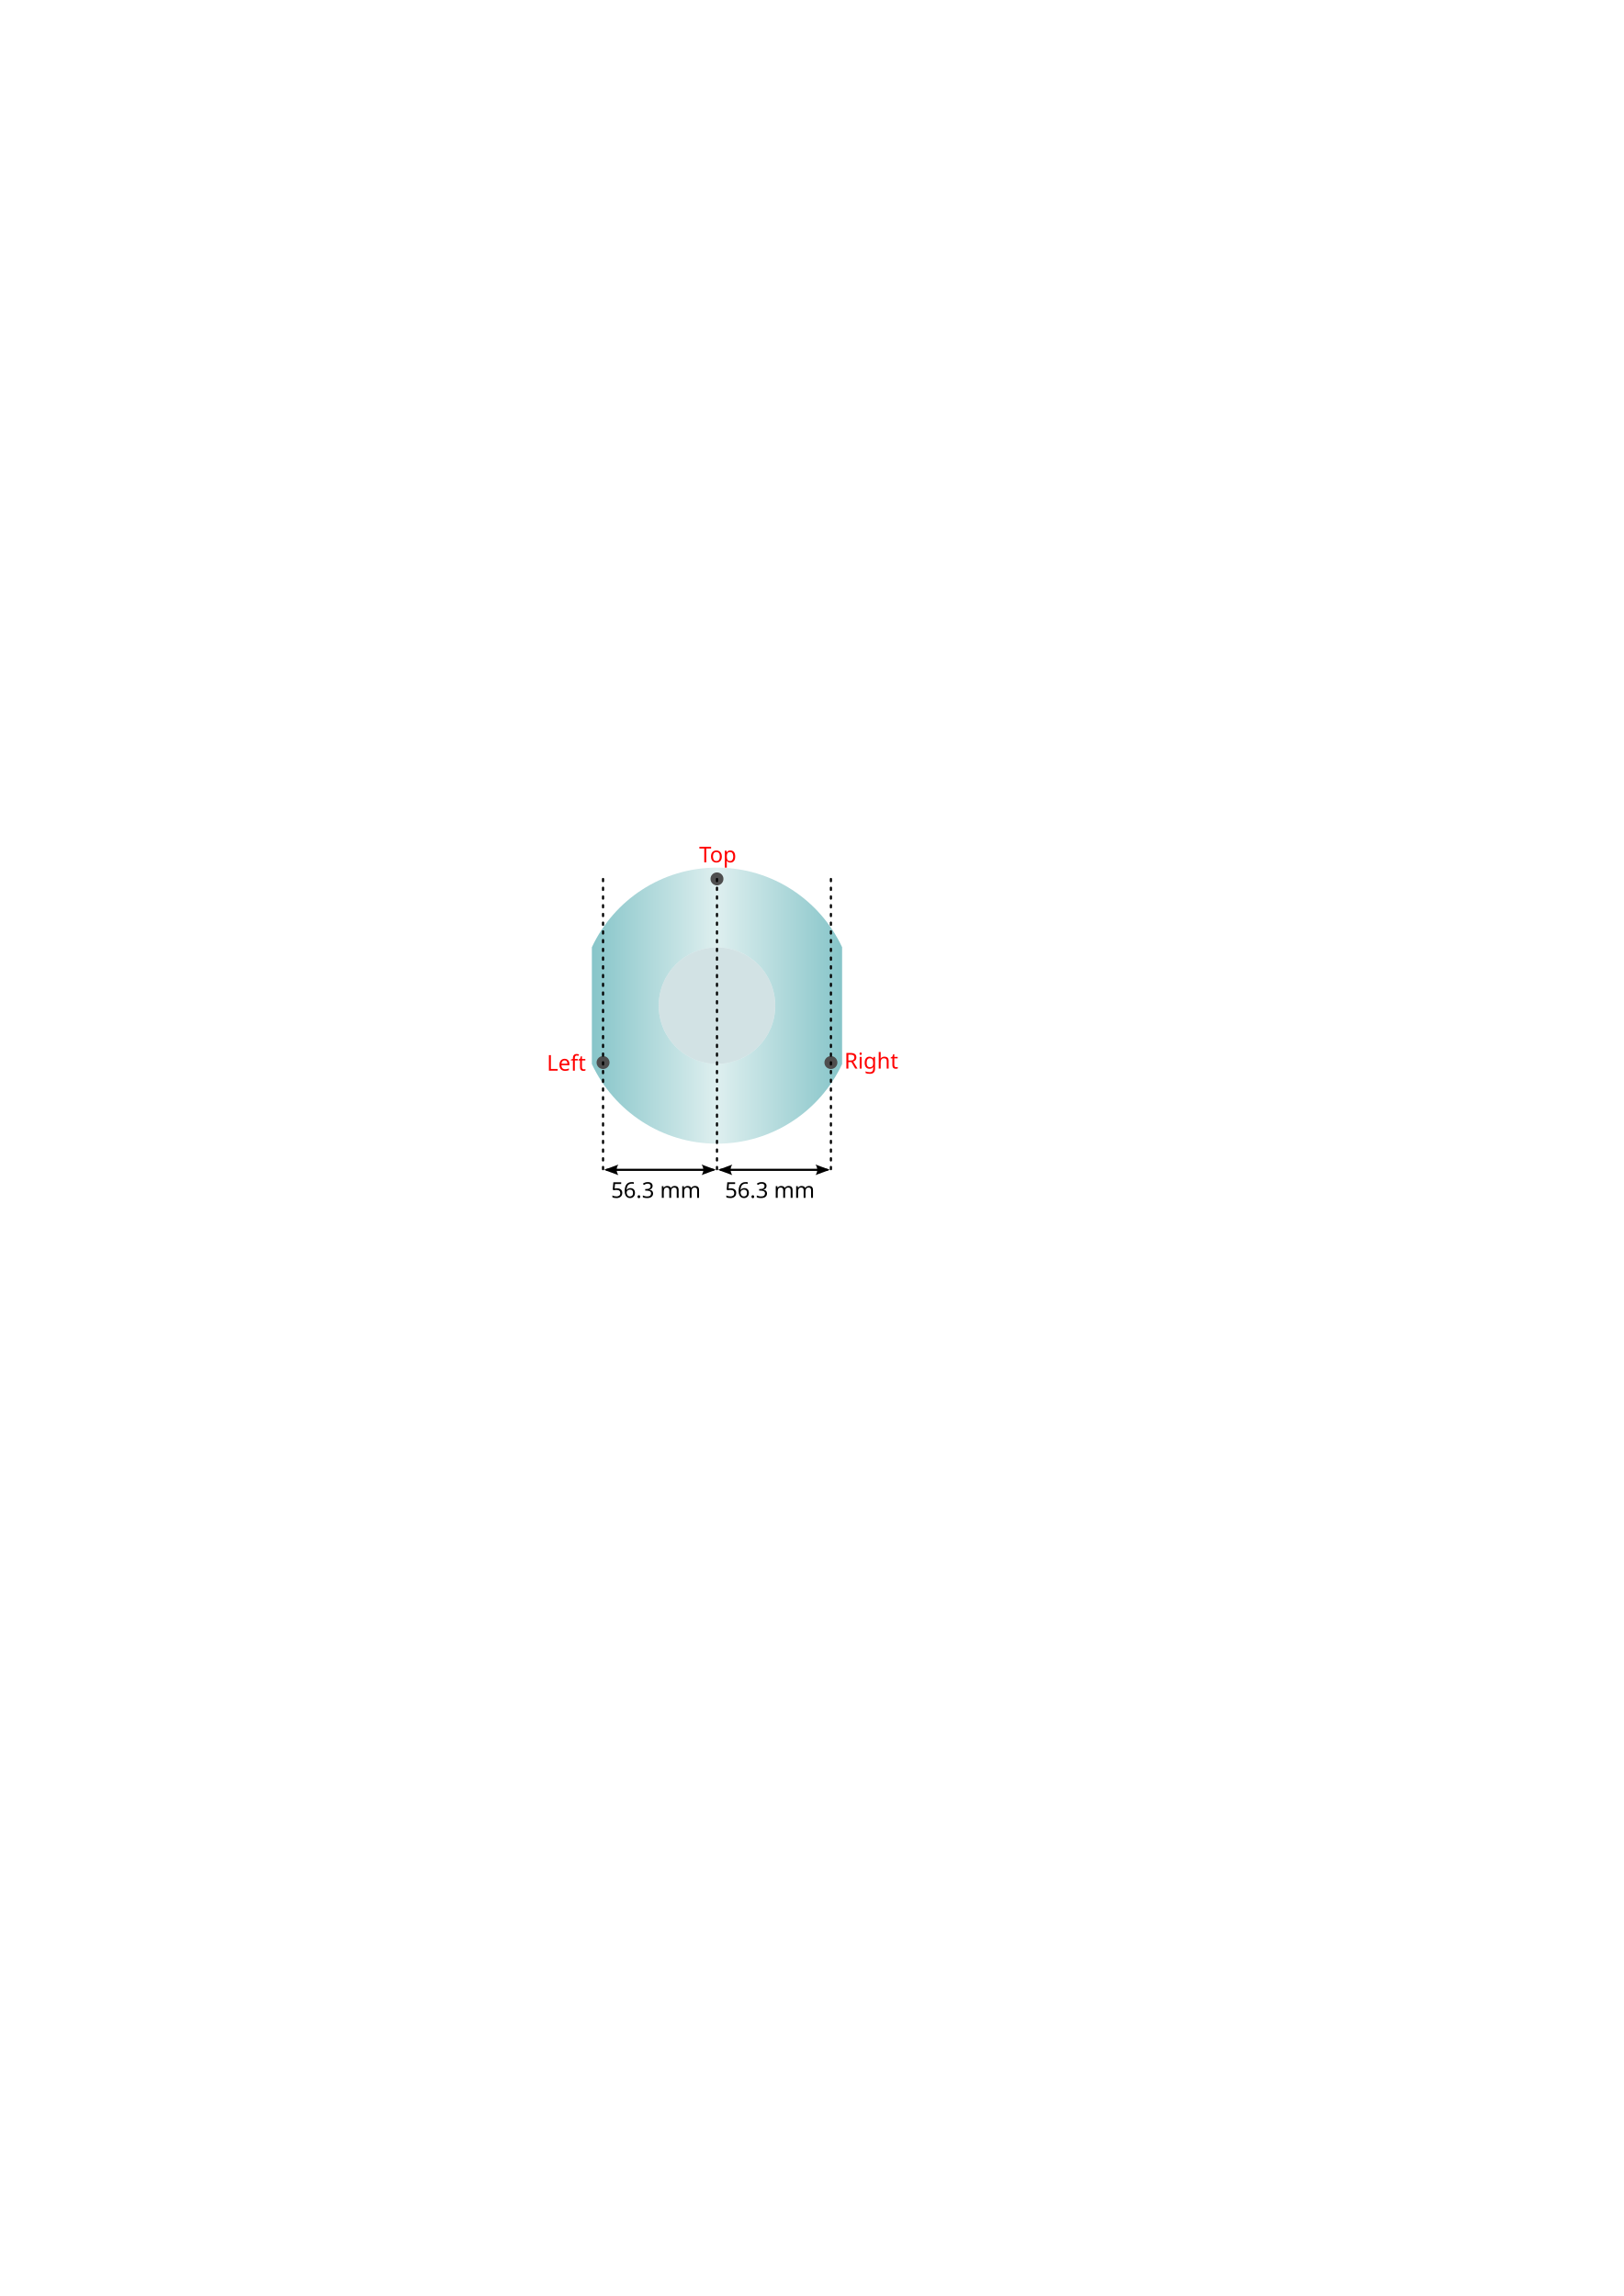
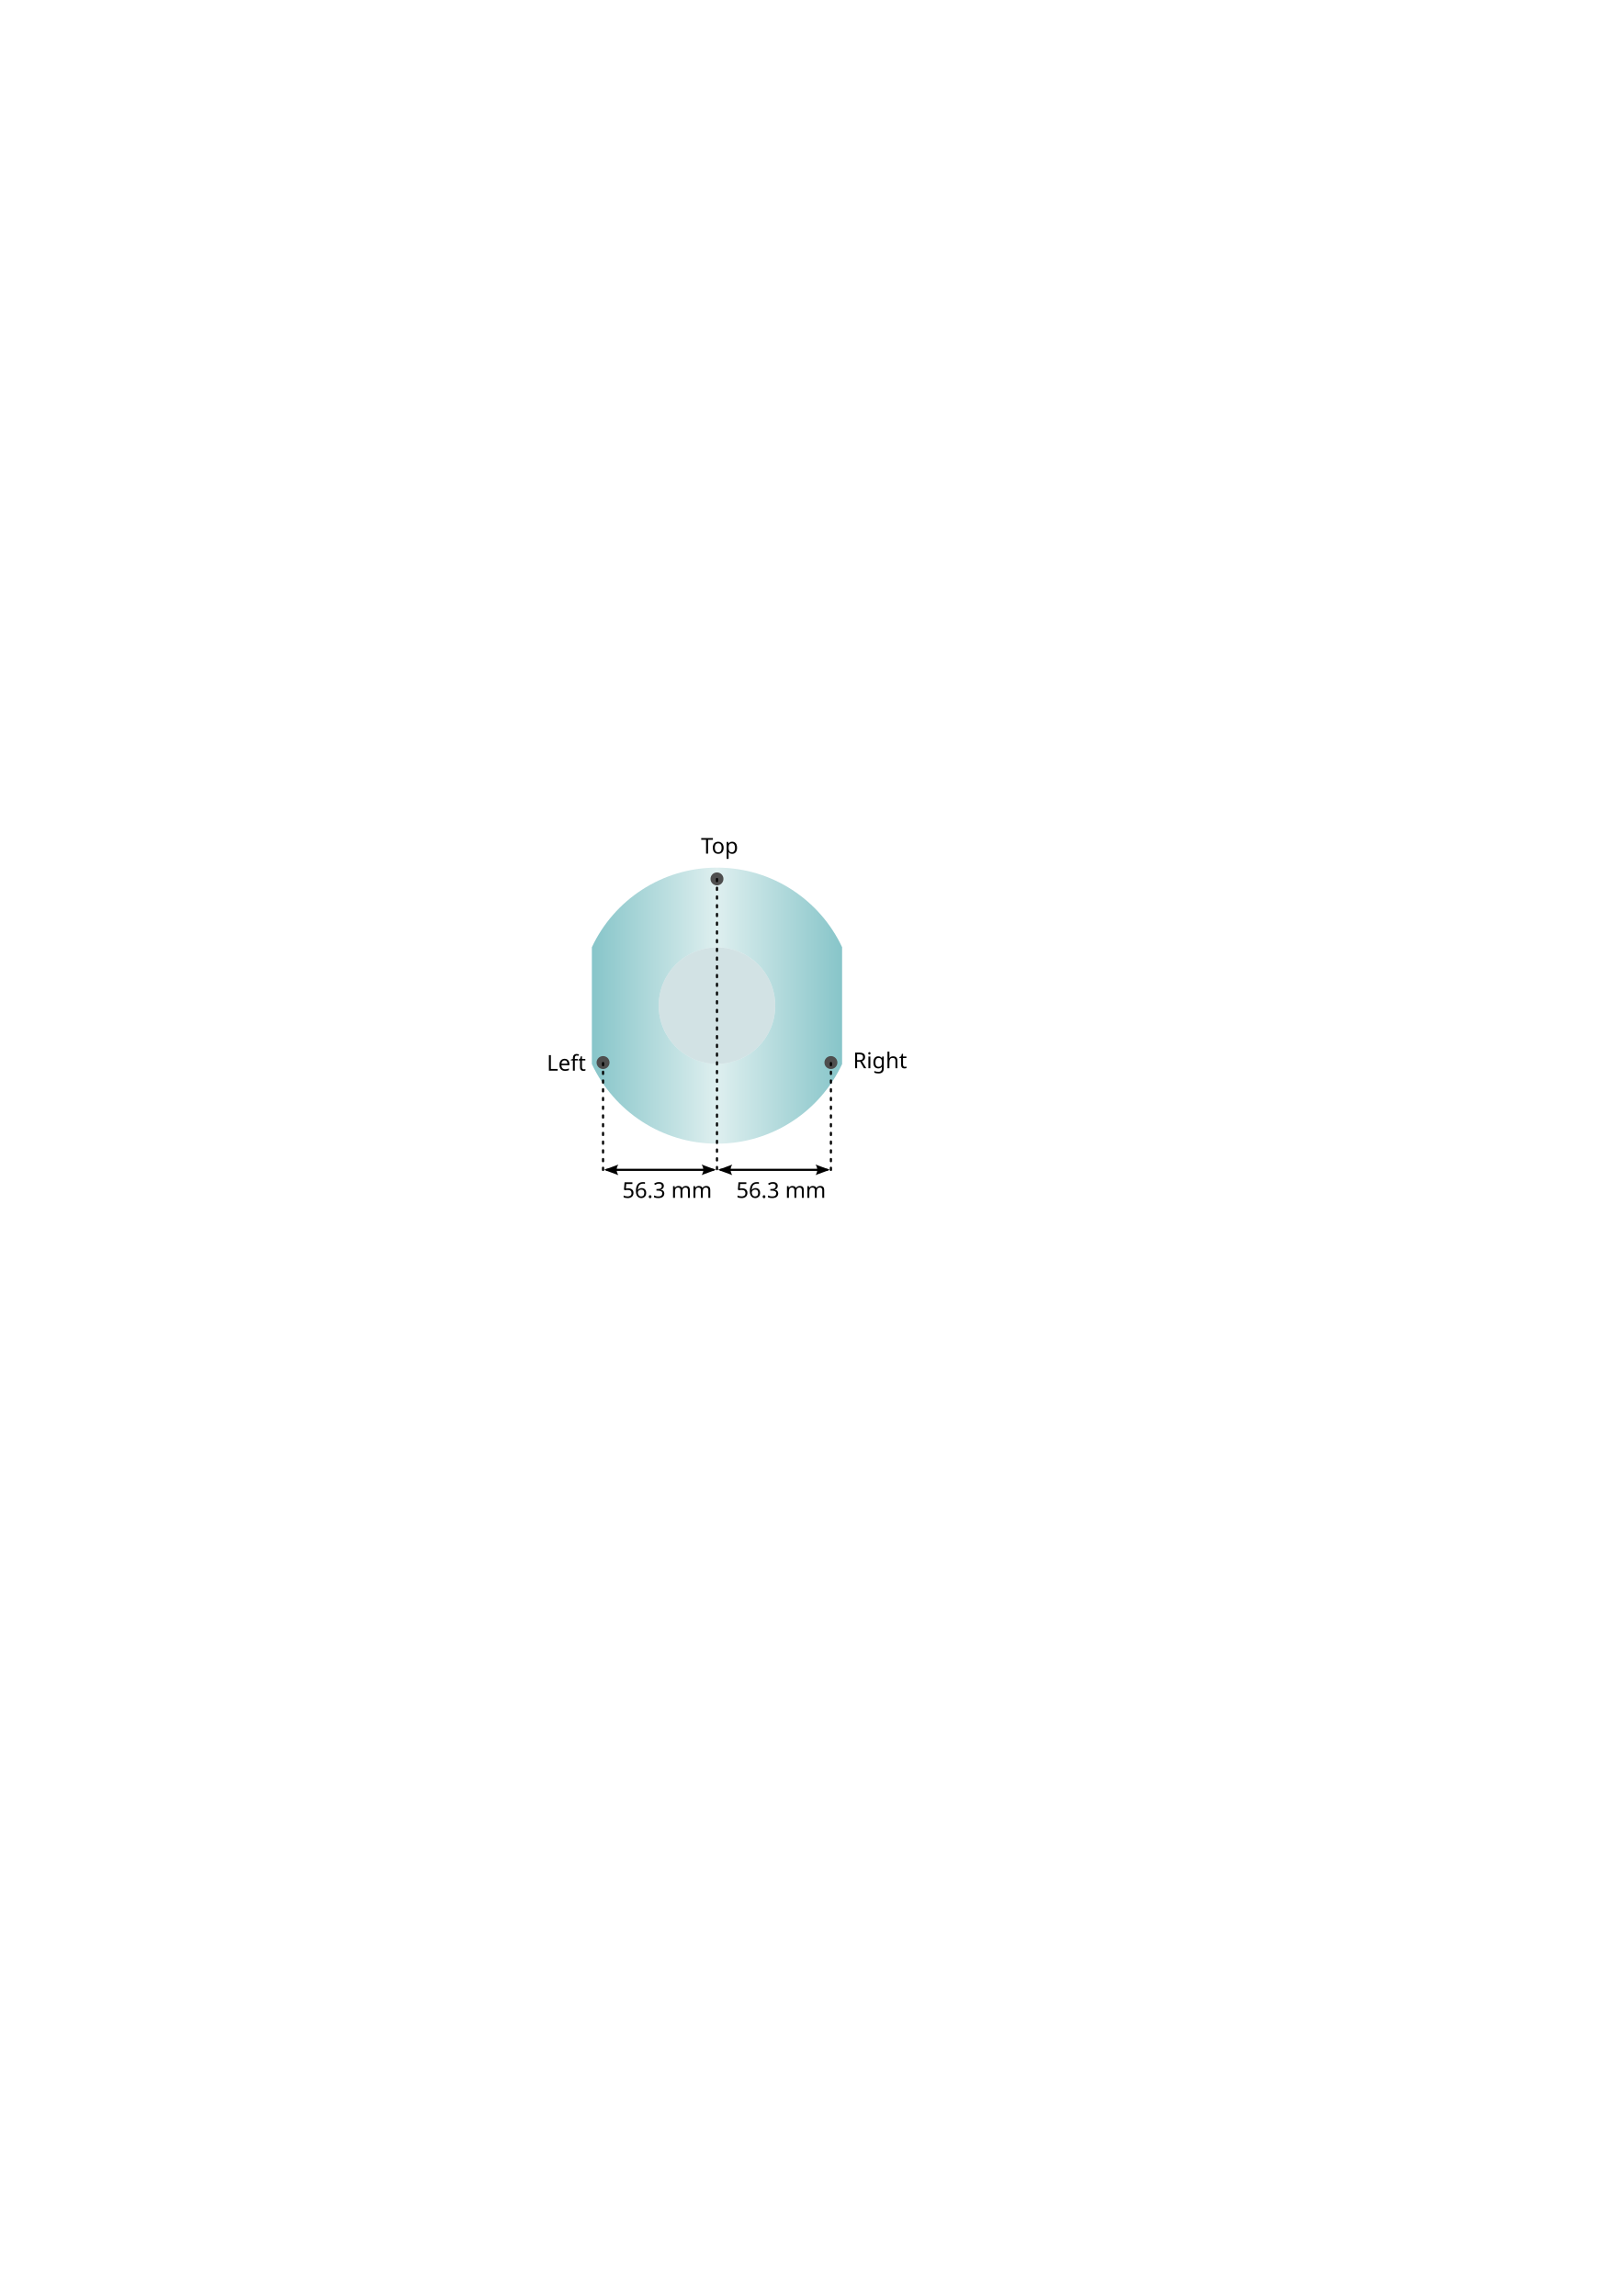
<svg xmlns="http://www.w3.org/2000/svg" xmlns:xlink="http://www.w3.org/1999/xlink" width="744.094" height="1052.362" id="svg5763" version="1.1">
  <defs id="defs5765">
    <marker orient="auto" refY="0.0" refX="0.0" id="Arrow2Mend" style="overflow:visible;">
      <path id="path10914" style="fill-rule:evenodd;stroke-width:0.625;stroke-linejoin:round;" d="M 8.719,4.034 L -2.207,0.016 L 8.719,-4.002 C 6.973,-1.63 6.983,1.616 8.719,4.034 z " transform="scale(0.6) rotate(180) translate(0,0)" />
    </marker>
    <marker orient="auto" refY="0.0" refX="0.0" id="Arrow2Mstart" style="overflow:visible">
      <path id="path10911" style="fill-rule:evenodd;stroke-width:0.625;stroke-linejoin:round" d="M 8.719,4.034 L -2.207,0.016 L 8.719,-4.002 C 6.973,-1.63 6.983,1.616 8.719,4.034 z " transform="scale(0.6) translate(0,0)" />
    </marker>
    <linearGradient xlink:href="#linearGradient5690" id="linearGradient5729" gradientUnits="userSpaceOnUse" x1="401.988" y1="513.805" x2="493.727" y2="513.805" />
    <linearGradient x1="630.758" y1="156.456" x2="650.756" y2="156.456" id="linearGradient5690" gradientUnits="userSpaceOnUse">
      <stop id="stop5693" style="stop-color:#87c5c9;stop-opacity:1" offset="0" />
      <stop id="stop5705" style="stop-color:#deefef;stop-opacity:1" offset="0.5" />
      <stop id="stop5710" style="stop-color:#87c5c9;stop-opacity:1" offset="1" />
    </linearGradient>
  </defs>
  <g id="layer1">
    <g id="g5714" transform="matrix(1.25,0,0,1.25,-231.25,-181.3223)">
      <path id="path2985" d="m 447.861,463.192 c -20.3,0 -37.808,11.953 -45.873,29.203 l 0,42.818 c 8.065,17.252 25.572,29.203 45.873,29.203 20.296,0 37.798,-11.945 45.866,-29.189 l 0,-42.846 C 485.658,475.139 468.155,463.192 447.861,463.192 z m 0,29.259 c 11.793,0 21.35,9.564 21.35,21.357 0,11.793 -9.557,21.35 -21.35,21.35 -11.793,0 -21.357,-9.557 -21.357,-21.35 0,-11.793 9.564,-21.357 21.357,-21.357 z" style="fill:url(#linearGradient5729);fill-opacity:1;stroke:none" />
      <path transform="matrix(0.6291667,0,0,0.6291667,95.50585,110.9219)" d="m 593.97,640.343 c 0,18.745 -15.196,33.941 -33.941,33.941 -18.745,0 -33.941,-15.196 -33.941,-33.941 0,-18.745 15.196,-33.941 33.941,-33.941 18.745,0 33.941,15.196 33.941,33.941 z" id="path5712" style="opacity:0.5;fill:#a6c5ca;fill-opacity:1;stroke:none" />
    </g>
    <path style="fill:#4e4e4e;fill-opacity:1;stroke:none" id="path3841" d="m 365.714,236.648 a 15.714,15.714 0 1 1 -31.429,0 15.714,15.714 0 1 1 31.429,0 z" transform="matrix(0.1887235,0,0,0.1887235,262.5182,358.1768)" />
    <path style="fill:#4e4e4e;fill-opacity:1;stroke:none" id="path3841-0" d="m 365.714,236.648 a 15.714,15.714 0 1 1 -31.429,0 15.714,15.714 0 1 1 31.429,0 z" transform="matrix(0.1887235,0,0,0.1887235,210.307,442.3524)" />
    <path style="fill:#4e4e4e;fill-opacity:1;stroke:none" id="path3841-0-0" d="m 365.714,236.648 a 15.714,15.714 0 1 1 -31.429,0 15.714,15.714 0 1 1 31.429,0 z" transform="matrix(0.1887235,0,0,0.1887235,314.7294,442.3524)" />
    <path style="fill:none;stroke:#000000;stroke-width:1;stroke-linecap:round;stroke-linejoin:miter;stroke-miterlimit:4;stroke-opacity:1;stroke-dasharray:none;marker-start:url(#Arrow2Mstart);marker-end:url(#Arrow2Mend);display:inline;enable-background:new" d="m 330.366,536.189 48.597,0" id="path4592-1-0" />
    <path style="fill:none;stroke:#000000;stroke-width:1;stroke-linecap:round;stroke-linejoin:miter;stroke-miterlimit:4;stroke-opacity:1;stroke-dasharray:1, 3;stroke-dashoffset:0;marker-start:none;marker-end:none;display:inline;enable-background:new" d="m 328.571,402.879 0,134.39" id="path4592-1-0-6" />
-     <path style="fill:none;stroke:#000000;stroke-width:1;stroke-linecap:round;stroke-linejoin:miter;stroke-miterlimit:4;stroke-opacity:1;stroke-dasharray:1, 3;stroke-dashoffset:0;marker-start:none;marker-end:none;display:inline;enable-background:new" d="m 380.783,402.879 0,134.39" id="path4592-1-0-6-8" />
-     <path style="fill:none;stroke:#000000;stroke-width:1;stroke-linecap:round;stroke-linejoin:miter;stroke-miterlimit:4;stroke-opacity:1;stroke-dasharray:1, 3;stroke-dashoffset:0;marker-start:none;marker-end:none;display:inline;enable-background:new" d="m 276.36,402.879 0,134.39" id="path4592-1-0-6-8-2" />
+     <path style="fill:none;stroke:#000000;stroke-width:1;stroke-linecap:round;stroke-linejoin:miter;stroke-miterlimit:4;stroke-opacity:1;stroke-dasharray:1, 3;stroke-dashoffset:0;marker-start:none;marker-end:none;display:inline;enable-background:new" d="m 380.783,487.233 0,50.035" id="path4592-1-0-6-8" />
+     <path style="fill:none;stroke:#000000;stroke-width:1;stroke-linecap:round;stroke-linejoin:miter;stroke-miterlimit:4;stroke-opacity:1;stroke-dasharray:1, 3;stroke-dashoffset:0;marker-start:none;marker-end:none;display:inline;enable-background:new" d="m 276.36,487.233 0,50.035" id="path4592-1-0-6-8-2" />
    <path style="fill:none;stroke:#000000;stroke-width:1;stroke-linecap:round;stroke-linejoin:miter;stroke-miterlimit:4;stroke-opacity:1;stroke-dasharray:none;marker-start:url(#Arrow2Mstart);marker-end:url(#Arrow2Mend);display:inline;enable-background:new" d="m 278.157,536.189 48.597,0" id="path4592-1-0-3" />
-     <text xml:space="preserve" style="font-size:40px;font-style:normal;font-weight:normal;line-height:125%;letter-spacing:0px;word-spacing:0px;fill:#000000;fill-opacity:1;stroke:none;font-family:Sans" x="332.226" y="549.033" id="text12010">
-       <tspan id="tspan12012" x="332.226" y="549.033" style="font-size:10px">56.3 mm</tspan>
+     <text xml:space="preserve" style="font-size:40px;font-style:normal;font-weight:normal;line-height:125%;letter-spacing:0px;word-spacing:0px;fill:#000000;fill-opacity:1;stroke:none;font-family:Sans" x="337.365" y="549.033" id="text12010">
+       <tspan id="tspan12012" x="337.365" y="549.033" style="font-size:10px;font-style:normal;font-variant:normal;font-weight:normal;font-stretch:normal;font-family:Linux Biolinum O;-inkscape-font-specification:Linux Biolinum O">56.3 mm</tspan>
    </text>
-     <text xml:space="preserve" style="font-size:40px;font-style:normal;font-weight:normal;line-height:125%;letter-spacing:0px;word-spacing:0px;fill:#000000;fill-opacity:1;stroke:none;font-family:Sans" x="280.016" y="549.033" id="text12010-1">
-       <tspan id="tspan12012-1" x="280.016" y="549.033" style="font-size:10px">56.3 mm</tspan>
+     <text xml:space="preserve" style="font-size:40px;font-style:normal;font-weight:normal;line-height:125%;letter-spacing:0px;word-spacing:0px;fill:#000000;fill-opacity:1;stroke:none;font-family:Sans" x="285.156" y="549.033" id="text12010-1">
+       <tspan id="tspan12012-1" x="285.156" y="549.033" style="font-size:10px;font-style:normal;font-variant:normal;font-weight:normal;font-stretch:normal;font-family:Linux Biolinum O;-inkscape-font-specification:Linux Biolinum O">56.3 mm</tspan>
    </text>
    <text xml:space="preserve" style="font-size:40px;font-style:normal;font-weight:normal;line-height:125%;letter-spacing:0px;word-spacing:0px;fill:#ff0000;fill-opacity:1;stroke:none;font-family:Sans" x="250.577" y="490.741" id="text12010-1-3">
-       <tspan id="tspan12012-1-6" x="250.577" y="490.741" style="font-size:10px;fill:#ff0000">Left</tspan>
+       <tspan id="tspan12012-1-6" x="250.577" y="490.741" style="font-size:10px;fill:#000000;-inkscape-font-specification:Linux Biolinum O;font-family:Linux Biolinum O;font-weight:normal;font-style:normal;font-stretch:normal;font-variant:normal">Left</tspan>
    </text>
-     <text xml:space="preserve" style="font-size:40px;font-style:normal;font-weight:normal;line-height:125%;letter-spacing:0px;word-spacing:0px;fill:#ff0000;fill-opacity:1;stroke:none;font-family:Sans" x="386.907" y="489.772" id="text12010-1-3-5">
-       <tspan id="tspan12012-1-6-5" x="386.907" y="489.772" style="font-size:10px;fill:#ff0000">Right</tspan>
+     <text xml:space="preserve" style="font-size:40px;font-style:normal;font-weight:normal;line-height:125%;letter-spacing:0px;word-spacing:0px;fill:#ff0000;fill-opacity:1;stroke:none;font-family:Sans" x="390.907" y="489.606" id="text12010-1-3-5">
+       <tspan id="tspan12012-1-6-5" x="390.907" y="489.606" style="font-size:10px;font-style:normal;font-variant:normal;font-weight:normal;font-stretch:normal;fill:#000000;font-family:Linux Biolinum O;-inkscape-font-specification:Linux Biolinum O">Right</tspan>
    </text>
-     <text xml:space="preserve" style="font-size:40px;font-style:normal;font-weight:normal;line-height:125%;letter-spacing:0px;word-spacing:0px;fill:#ff0000;fill-opacity:1;stroke:none;font-family:Sans" x="320.422" y="395.261" id="text12010-1-3-7">
-       <tspan id="tspan12012-1-6-3" x="320.422" y="395.261" style="font-size:10px;fill:#ff0000">Top</tspan>
+     <text xml:space="preserve" style="font-size:40px;font-style:normal;font-weight:normal;line-height:125%;letter-spacing:0px;word-spacing:0px;fill:#ff0000;fill-opacity:1;stroke:none;font-family:Sans" x="321.249" y="391.261" id="text12010-1-3-7">
+       <tspan id="tspan12012-1-6-3" x="321.249" y="391.261" style="font-size:10px;font-style:normal;font-variant:normal;font-weight:normal;font-stretch:normal;fill:#000000;font-family:Linux Biolinum O;-inkscape-font-specification:Linux Biolinum O">Top</tspan>
    </text>
  </g>
</svg>
